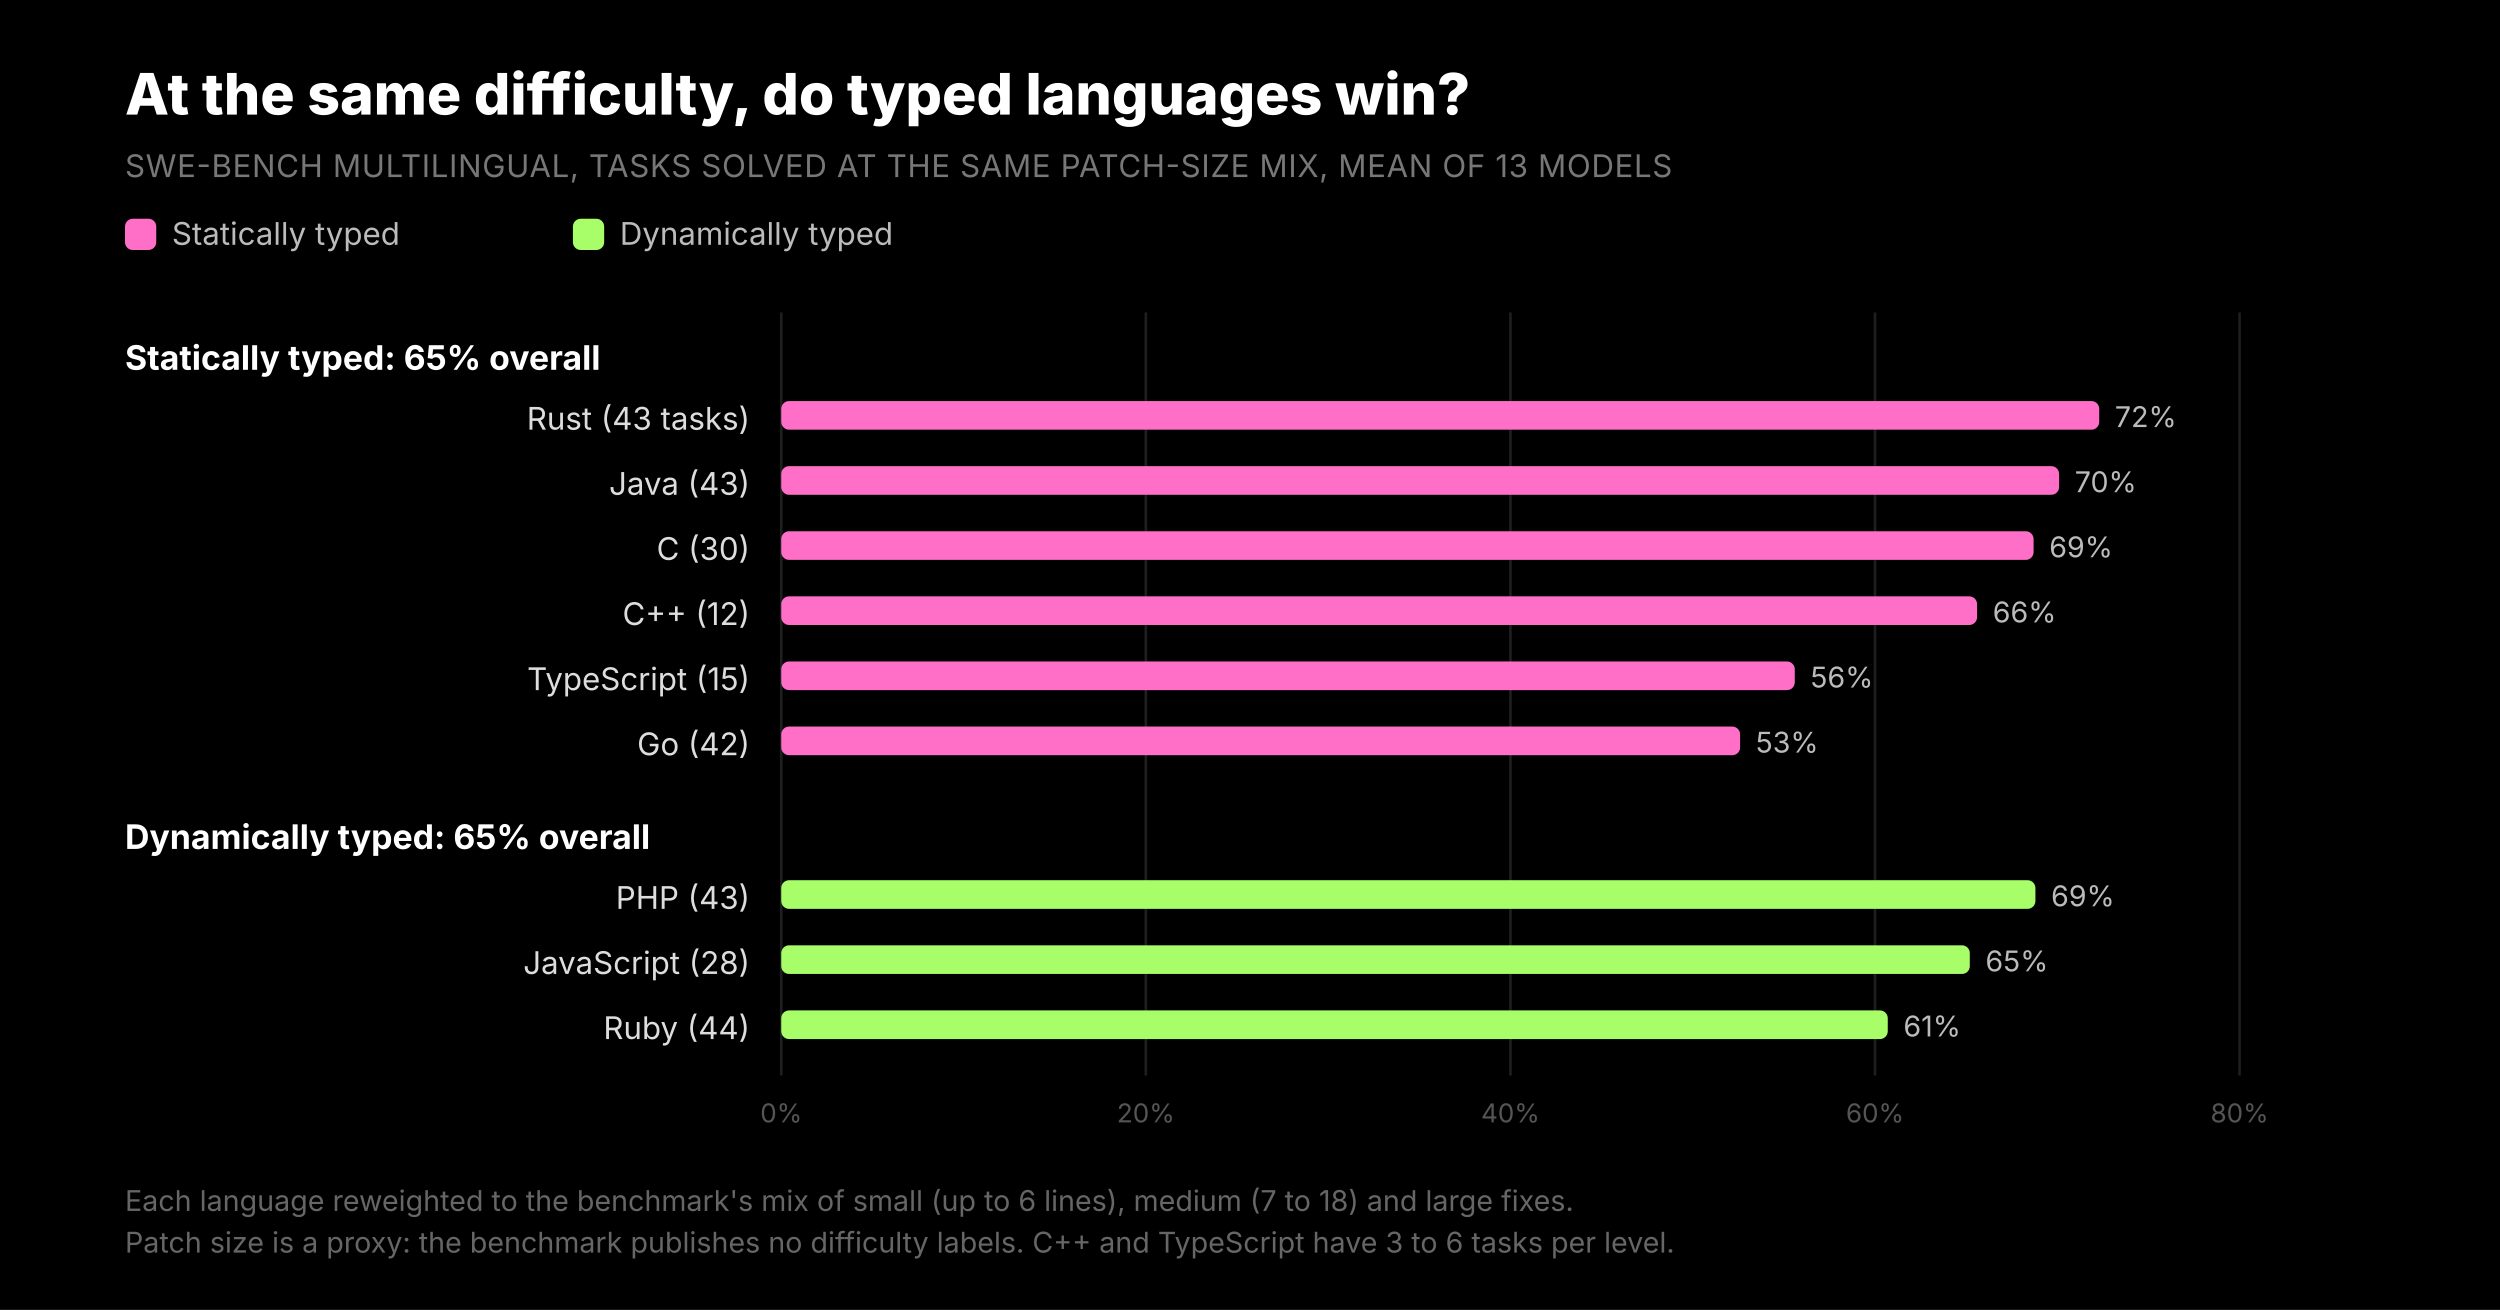
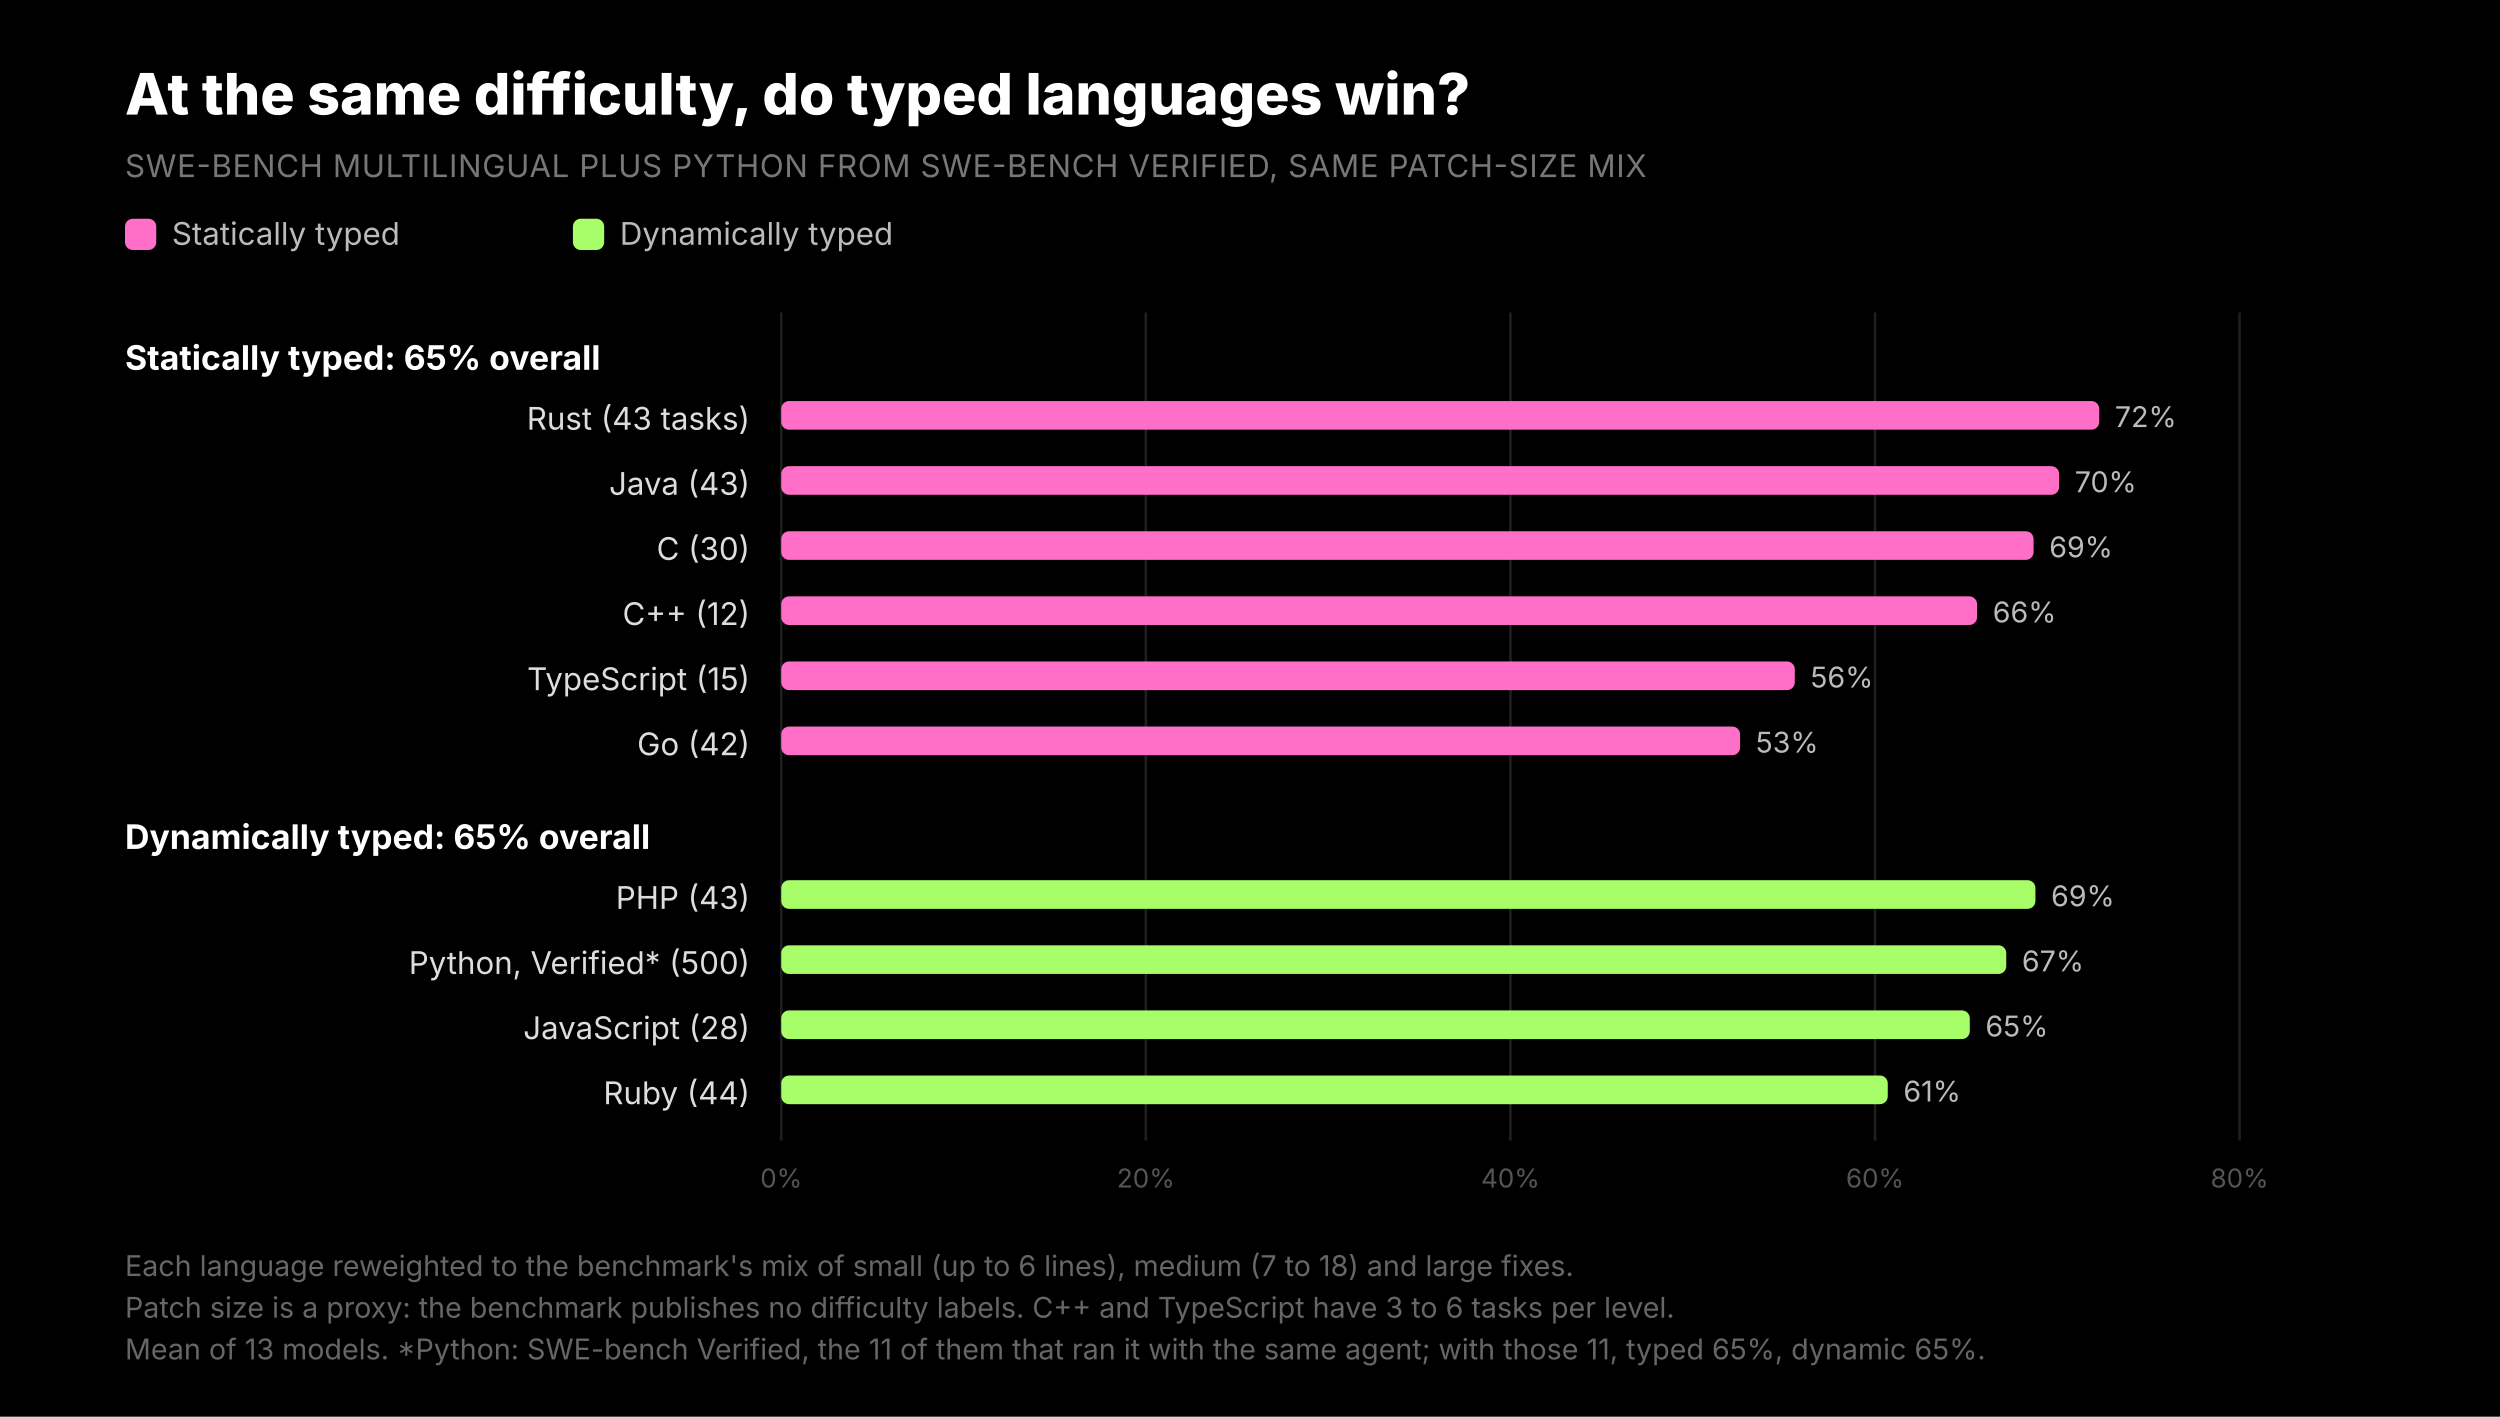
- <svg xmlns="http://www.w3.org/2000/svg" viewBox="0 0 960 503" font-family="'Martian Grotesk', 'Inter', Arial, sans-serif">
-   <rect width="960" height="503" fill="#000000" />
+ <svg xmlns="http://www.w3.org/2000/svg" viewBox="0 0 960 544" font-family="'Martian Grotesk', 'Inter', Arial, sans-serif">
+   <rect width="960" height="544" fill="#000000" />
  <text x="48" y="44" fill="#ffffff" font-size="22" font-weight="800" font-stretch="125%">At the same difficulty, do typed languages win?</text>
-   <text x="48" y="68" fill="#777777" font-size="12" font-stretch="75%" letter-spacing="0.02em">SWE-BENCH MULTILINGUAL, TASKS SOLVED AT THE SAME PATCH-SIZE MIX, MEAN OF 13 MODELS</text>
+   <text x="48" y="68" fill="#777777" font-size="12" font-stretch="75%" letter-spacing="0.02em">SWE-BENCH MULTILINGUAL PLUS PYTHON FROM SWE-BENCH VERIFIED, SAME PATCH-SIZE MIX</text>
  <rect x="48" y="84" width="12" height="12" rx="3" fill="#ff6ec7" />
  <text x="66" y="94" fill="#bbbbbb" font-size="12" font-stretch="75%">Statically typed</text>
  <rect x="220" y="84" width="12" height="12" rx="3" fill="#a8fe69" />
  <text x="238" y="94" fill="#bbbbbb" font-size="12" font-stretch="75%">Dynamically typed</text>
-   <line x1="300.0" y1="120" x2="300.0" y2="413" stroke="#1f1f1f" stroke-width="1" />
-   <text x="300.0" y="431" fill="#555555" font-size="10" text-anchor="middle" font-stretch="75%">0%</text>
-   <line x1="440.0" y1="120" x2="440.0" y2="413" stroke="#1f1f1f" stroke-width="1" />
-   <text x="440.0" y="431" fill="#555555" font-size="10" text-anchor="middle" font-stretch="75%">20%</text>
-   <line x1="580.0" y1="120" x2="580.0" y2="413" stroke="#1f1f1f" stroke-width="1" />
-   <text x="580.0" y="431" fill="#555555" font-size="10" text-anchor="middle" font-stretch="75%">40%</text>
-   <line x1="720.0" y1="120" x2="720.0" y2="413" stroke="#1f1f1f" stroke-width="1" />
-   <text x="720.0" y="431" fill="#555555" font-size="10" text-anchor="middle" font-stretch="75%">60%</text>
-   <line x1="860.0" y1="120" x2="860.0" y2="413" stroke="#1f1f1f" stroke-width="1" />
-   <text x="860.0" y="431" fill="#555555" font-size="10" text-anchor="middle" font-stretch="75%">80%</text>
+   <line x1="300.0" y1="120" x2="300.0" y2="438" stroke="#1f1f1f" stroke-width="1" />
+   <text x="300.0" y="456" fill="#555555" font-size="10" text-anchor="middle" font-stretch="75%">0%</text>
+   <line x1="440.0" y1="120" x2="440.0" y2="438" stroke="#1f1f1f" stroke-width="1" />
+   <text x="440.0" y="456" fill="#555555" font-size="10" text-anchor="middle" font-stretch="75%">20%</text>
+   <line x1="580.0" y1="120" x2="580.0" y2="438" stroke="#1f1f1f" stroke-width="1" />
+   <text x="580.0" y="456" fill="#555555" font-size="10" text-anchor="middle" font-stretch="75%">40%</text>
+   <line x1="720.0" y1="120" x2="720.0" y2="438" stroke="#1f1f1f" stroke-width="1" />
+   <text x="720.0" y="456" fill="#555555" font-size="10" text-anchor="middle" font-stretch="75%">60%</text>
+   <line x1="860.0" y1="120" x2="860.0" y2="438" stroke="#1f1f1f" stroke-width="1" />
+   <text x="860.0" y="456" fill="#555555" font-size="10" text-anchor="middle" font-stretch="75%">80%</text>
  <text x="48" y="142" fill="#ffffff" font-size="13" font-weight="700" font-stretch="100%">Statically typed: 65% overall</text>
  <text x="288" y="165" fill="#dddddd" font-size="12" font-weight="400" text-anchor="end" font-stretch="75%">Rust (43 tasks)</text>
  <rect x="300" y="154" width="506.1" height="11" rx="3" fill="#ff6ec7" />
  <text x="812.1" y="164" fill="#bbbbbb" font-size="11" font-stretch="75%">72%</text>
  <text x="288" y="190" fill="#dddddd" font-size="12" font-weight="400" text-anchor="end" font-stretch="75%">Java (43)</text>
  <rect x="300" y="179" width="490.7" height="11" rx="3" fill="#ff6ec7" />
  <text x="796.7" y="189" fill="#bbbbbb" font-size="11" font-stretch="75%">70%</text>
  <text x="288" y="215" fill="#dddddd" font-size="12" font-weight="400" text-anchor="end" font-stretch="75%">C (30)</text>
  <rect x="300" y="204" width="480.9" height="11" rx="3" fill="#ff6ec7" />
  <text x="786.9" y="214" fill="#bbbbbb" font-size="11" font-stretch="75%">69%</text>
  <text x="288" y="240" fill="#dddddd" font-size="12" font-weight="400" text-anchor="end" font-stretch="75%">C++ (12)</text>
  <rect x="300" y="229" width="459.2" height="11" rx="3" fill="#ff6ec7" />
  <text x="765.2" y="239" fill="#bbbbbb" font-size="11" font-stretch="75%">66%</text>
  <text x="288" y="265" fill="#dddddd" font-size="12" font-weight="400" text-anchor="end" font-stretch="75%">TypeScript (15)</text>
  <rect x="300" y="254" width="389.2" height="11" rx="3" fill="#ff6ec7" />
  <text x="695.2" y="264" fill="#bbbbbb" font-size="11" font-stretch="75%">56%</text>
  <text x="288" y="290" fill="#dddddd" font-size="12" font-weight="400" text-anchor="end" font-stretch="75%">Go (42)</text>
  <rect x="300" y="279" width="368.2" height="11" rx="3" fill="#ff6ec7" />
  <text x="674.2" y="289" fill="#bbbbbb" font-size="11" font-stretch="75%">53%</text>
  <text x="48" y="326" fill="#ffffff" font-size="13" font-weight="700" font-stretch="100%">Dynamically typed: 65% overall</text>
  <text x="288" y="349" fill="#dddddd" font-size="12" font-weight="400" text-anchor="end" font-stretch="75%">PHP (43)</text>
  <rect x="300" y="338" width="481.6" height="11" rx="3" fill="#a8fe69" />
  <text x="787.6" y="348" fill="#bbbbbb" font-size="11" font-stretch="75%">69%</text>
-   <text x="288" y="374" fill="#dddddd" font-size="12" font-weight="400" text-anchor="end" font-stretch="75%">JavaScript (28)</text>
-   <rect x="300" y="363" width="456.4" height="11" rx="3" fill="#a8fe69" />
-   <text x="762.4" y="373" fill="#bbbbbb" font-size="11" font-stretch="75%">65%</text>
-   <text x="288" y="399" fill="#dddddd" font-size="12" font-weight="400" text-anchor="end" font-stretch="75%">Ruby (44)</text>
-   <rect x="300" y="388" width="424.9" height="11" rx="3" fill="#a8fe69" />
-   <text x="730.9" y="398" fill="#bbbbbb" font-size="11" font-stretch="75%">61%</text>
-   <text x="48" y="465" fill="#666666" font-size="11" font-stretch="75%">Each language reweighted to the benchmark's mix of small (up to 6 lines), medium (7 to 18) and large fixes.</text>
-   <text x="48" y="481" fill="#666666" font-size="11" font-stretch="75%">Patch size is a proxy: the benchmark publishes no difficulty labels. C++ and TypeScript have 3 to 6 tasks per level.</text>
+   <text x="288" y="374" fill="#dddddd" font-size="12" font-weight="400" text-anchor="end" font-stretch="75%">Python, Verified* (500)</text>
+   <rect x="300" y="363" width="470.4" height="11" rx="3" fill="#a8fe69" />
+   <text x="776.4" y="373" fill="#bbbbbb" font-size="11" font-stretch="75%">67%</text>
+   <text x="288" y="399" fill="#dddddd" font-size="12" font-weight="400" text-anchor="end" font-stretch="75%">JavaScript (28)</text>
+   <rect x="300" y="388" width="456.4" height="11" rx="3" fill="#a8fe69" />
+   <text x="762.4" y="398" fill="#bbbbbb" font-size="11" font-stretch="75%">65%</text>
+   <text x="288" y="424" fill="#dddddd" font-size="12" font-weight="400" text-anchor="end" font-stretch="75%">Ruby (44)</text>
+   <rect x="300" y="413" width="424.9" height="11" rx="3" fill="#a8fe69" />
+   <text x="730.9" y="423" fill="#bbbbbb" font-size="11" font-stretch="75%">61%</text>
+   <text x="48" y="490" fill="#666666" font-size="11" font-stretch="75%">Each language reweighted to the benchmark's mix of small (up to 6 lines), medium (7 to 18) and large fixes.</text>
+   <text x="48" y="506" fill="#666666" font-size="11" font-stretch="75%">Patch size is a proxy: the benchmark publishes no difficulty labels. C++ and TypeScript have 3 to 6 tasks per level.</text>
+   <text x="48" y="522" fill="#666666" font-size="11" font-stretch="75%">Mean of 13 models. *Python: SWE-bench Verified, the 11 of them that ran it with the same agent; with those 11, typed 65%, dynamic 65%.</text>
</svg>
